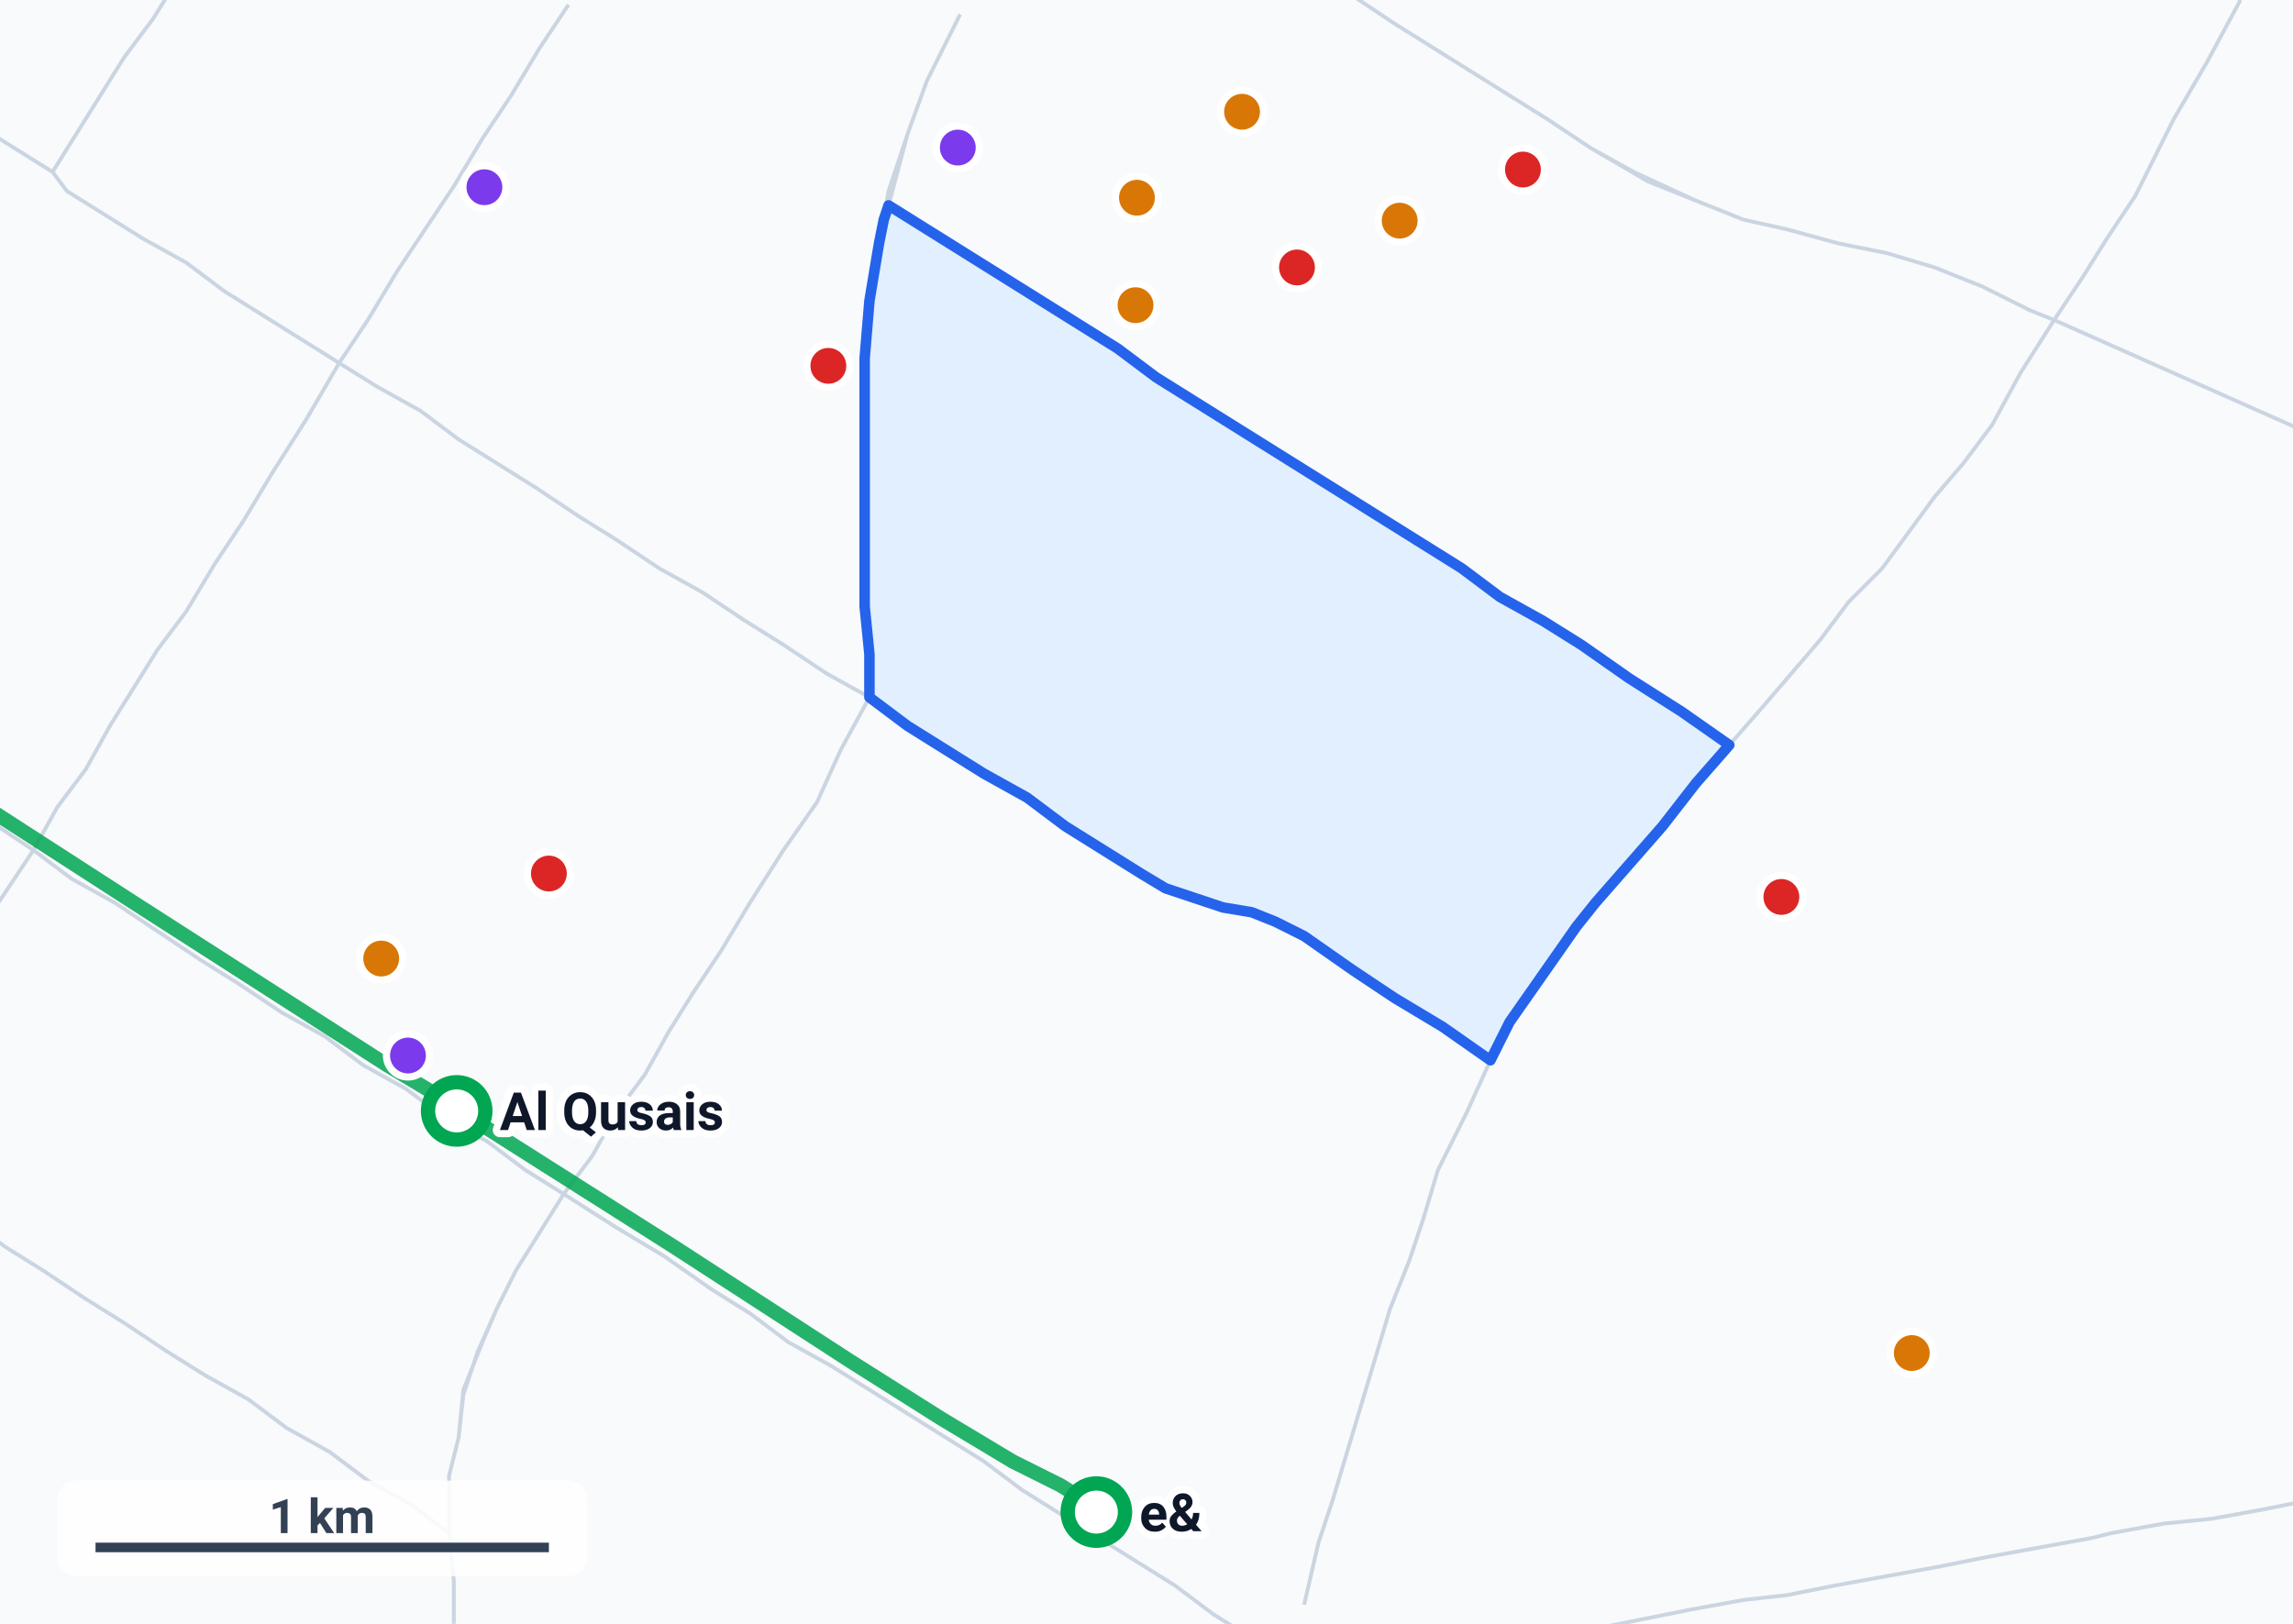
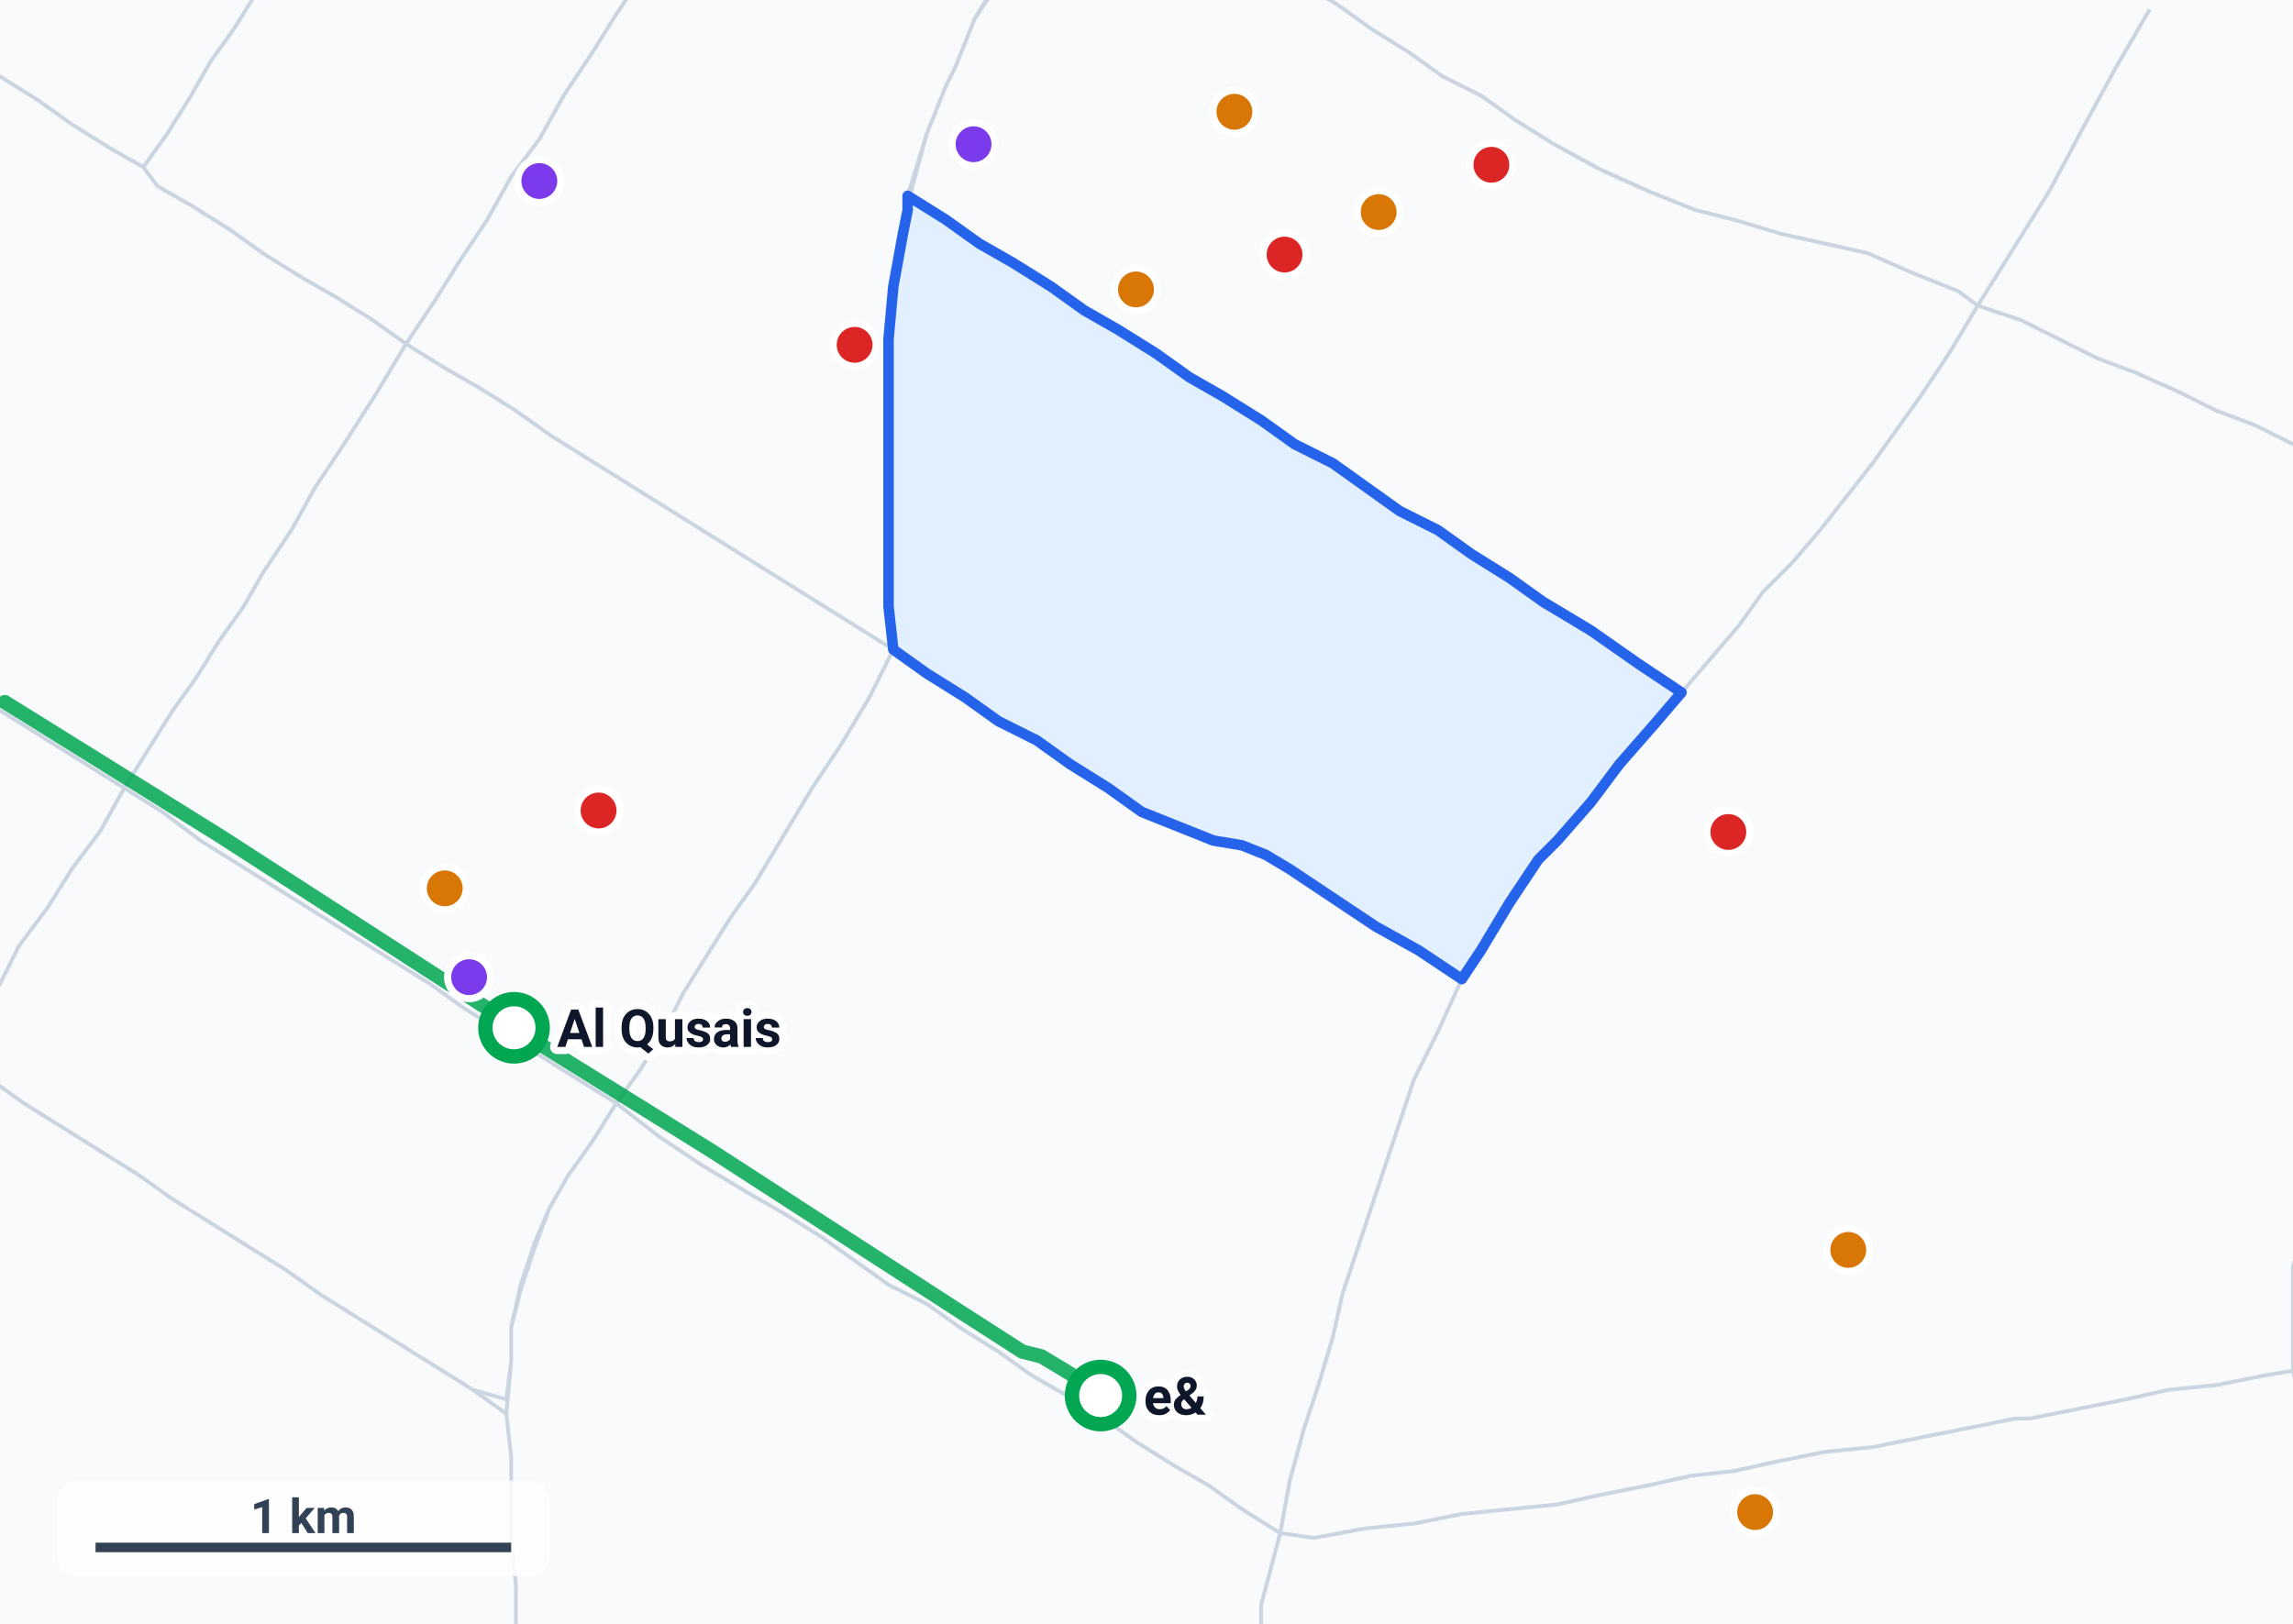
<svg xmlns="http://www.w3.org/2000/svg" viewBox="0 0 480 340" width="480" height="340">
  <style>.l{font:600 11px system-ui,-apple-system,"Segoe UI",Roboto,sans-serif;fill:#0f172a;paint-order:stroke;stroke:#fff;stroke-width:3px;stroke-linejoin:round}.s{font:600 10px system-ui,-apple-system,"Segoe UI",Roboto,sans-serif;fill:#334155}</style>
  <rect width="480" height="340" fill="#f8fafc" />
-   <path d="M-7,255 1,261 9,266 18,272 26,277 35,283 43,288 52,293 60,299 69,304 77,310 86,315 94,321 95,331 95,340M37,-4 32,4 26,12 21,20 16,28 11,36 3,31 -5,26M301,346 312,344 323,343 334,341 344,339 354,337 365,335 374,334 384,332 395,330 406,328 416,326 427,324 438,322 442,321 453,319 463,318 474,316 484,314M201,3 196,13 194,17 190,28 186,40 185,46 184,51 182,63 181,75 181,87 181,97 181,107 181,117 181,127 182,137 182,146 173,141 164,135 156,130 147,124 138,119 129,113 121,108 112,102 104,97 96,92 88,86 79,81 71,76 77,67 83,57 89,48 95,39 101,29 107,20 113,10 119,1M484,314 474,316 463,318 453,319 442,321 438,322 427,324 416,326 406,328 395,330 384,332 374,334 365,335 354,337 344,339 334,341 323,343 312,344 301,346M273,336 276,323 279,314 282,304 285,294 288,284 291,274 295,264 298,255 301,245 307,233 312,222 316,214 323,204 330,194 334,189 341,181 348,173 355,164 362,156 369,148 375,141 381,134 387,126 394,119 405,104 411,97 417,89 423,78 430,67 439,71 448,75 457,79 466,83 475,87 484,91M119,1 113,10 107,20 101,29 95,39 89,48 83,57 77,67 71,76 63,71 55,66 47,61 39,55 30,50 22,45 14,40 11,36 16,28 21,20 26,12 32,4 37,-4M223,173 231,178 239,183 244,186 250,188 255,189 262,191 267,193 273,196 283,203 292,209 302,215 312,222 307,233 301,245 298,255 295,264 291,274 288,284 285,294 282,304 279,314 276,323 273,336M262,343 254,338 246,332 238,327 230,322 222,317 214,312 206,306 198,301 190,296 182,291 174,286 165,281 157,275 149,270 139,263 129,257 118,250 124,242 129,233 135,225 140,216 145,208 151,199 157,189 164,178 171,168 176,157 182,146 190,152 198,157 206,162 215,167 223,173M469,0 462,13 455,25 447,41 441,50 436,58 430,67 425,65 415,60 405,56 395,53 385,51 374,48 365,46 355,42 345,38 333,31 324,25 316,20 308,15 300,10 292,5 283,-1 275,-6M118,250 113,258 108,266 104,274 101,281 97,291 96,301 94,309 94,318 94,321 86,315 77,310 69,304 60,299 52,293 43,288 35,283 26,277 18,272 9,266 1,261 -7,255M-5,196 1,187 7,178 15,184 24,189 33,195 42,201 50,206 59,212 68,217 76,223 85,228 93,234 102,239 110,245 118,250M-5,26 3,31 11,36 14,40 22,45 30,50 39,55 47,61 55,66 63,71 71,76 64,88 57,99 51,109 45,118 39,128 33,136 28,144 23,152 18,161 12,169 7,178 -2,172M484,91 475,87 466,83 457,79 448,75 439,71 430,67 436,58 441,50 447,41 455,25 462,13 469,0M174,286 182,291 190,296 198,301 206,306 214,312 222,317 230,322 238,327 246,332 254,338 262,343M95,340 95,331 94,321 94,318 94,309 96,301 97,292 100,283 104,274 108,266 113,258 118,250 129,257 139,263 149,270 157,275 165,281 174,286M-2,172 7,178 1,187 -5,196M342,36 355,42 365,46 374,48 385,51 395,53 405,56 415,60 425,65 430,67 423,78 417,89 411,97 405,104 394,119 387,126 381,134 375,141 369,148 362,156 352,149 341,142 331,135 323,130 314,125 306,119 298,114 290,109 282,104 274,99 266,94 258,89 250,84 242,79 234,73 226,68 218,63 210,58 202,53 194,48 186,43 190,28 194,17 196,13 201,3M275,-6 283,-1 292,5 300,10 308,15 316,20 324,25 333,31 342,36M104,97 112,102 121,108 129,113 138,119 147,124 156,130 164,135 173,141 182,146 176,157 171,168 164,178 157,189 151,199 145,208 140,216 135,225 129,233 124,242 118,250 110,245 102,239 93,234 85,228 76,223 68,217 59,212 50,206 42,201 33,195 24,189 15,184 7,178 12,169 18,161 23,152 28,144 33,136 39,128 45,118 51,109 57,99 64,88 71,76 79,81 88,86 96,92 104,97" fill="none" stroke="#cbd5e1" stroke-width="0.8" />
-   <path d="M306,119 314,125 323,130 331,135 341,142 352,149 362,156 355,164 348,173 341,181 334,189 330,194 323,204 316,214 312,222 302,215 292,209 283,203 273,196 267,193 262,191 256,190 250,188 244,186 239,183 231,178 223,173 215,167 206,162 198,157 190,152 182,146 182,137 181,127 181,117 181,107 181,97 181,87 181,75 182,63 184,51 185,46 186,43 194,48 202,53 210,58 218,63 226,68 234,73 242,79 250,84 258,89 266,94 274,99 282,104 290,109 298,114 306,119Z" fill="#dbeafe" fill-opacity="0.75" stroke="#2563eb" stroke-width="2.2" stroke-linejoin="round" />
-   <path d="M212,306 216,308 222,311 230,316 233,318M212,306 197,297 178,285 141,261 100,235 96,232 81,223 28,189 -20,158" fill="none" stroke="#00a651" stroke-width="3" stroke-linecap="round" stroke-opacity="0.85" />
-   <circle cx="237.7" cy="63.9" r="4.5" fill="#d97706" stroke="#fff" stroke-width="1.5" />
-   <circle cx="238.0" cy="41.4" r="4.5" fill="#d97706" stroke="#fff" stroke-width="1.5" />
-   <circle cx="293.0" cy="46.2" r="4.5" fill="#d97706" stroke="#fff" stroke-width="1.5" />
-   <circle cx="260.0" cy="23.4" r="4.5" fill="#d97706" stroke="#fff" stroke-width="1.5" />
-   <circle cx="400.2" cy="283.3" r="4.5" fill="#d97706" stroke="#fff" stroke-width="1.5" />
-   <circle cx="79.8" cy="200.7" r="4.5" fill="#d97706" stroke="#fff" stroke-width="1.5" />
-   <circle cx="173.4" cy="76.6" r="4.5" fill="#dc2626" stroke="#fff" stroke-width="1.5" />
-   <circle cx="372.9" cy="187.8" r="4.5" fill="#dc2626" stroke="#fff" stroke-width="1.5" />
-   <circle cx="271.5" cy="56.0" r="4.5" fill="#dc2626" stroke="#fff" stroke-width="1.5" />
-   <circle cx="114.9" cy="182.9" r="4.5" fill="#dc2626" stroke="#fff" stroke-width="1.5" />
-   <circle cx="318.8" cy="35.5" r="4.5" fill="#dc2626" stroke="#fff" stroke-width="1.5" />
-   <circle cx="200.5" cy="30.9" r="4.5" fill="#7c3aed" stroke="#fff" stroke-width="1.5" />
-   <circle cx="101.4" cy="39.2" r="4.5" fill="#7c3aed" stroke="#fff" stroke-width="1.5" />
-   <circle cx="85.4" cy="221.0" r="4.5" fill="#7c3aed" stroke="#fff" stroke-width="1.5" />
-   <circle cx="95.6" cy="232.6" r="6" fill="#fff" stroke="#00a651" stroke-width="3" />
-   <circle cx="229.5" cy="316.6" r="6" fill="#fff" stroke="#00a651" stroke-width="3" />
-   <text x="104.6" y="236.6" text-anchor="start" class="l">Al Qusais</text>
-   <text x="238.5" y="320.6" text-anchor="start" class="l">e&amp;</text>
+   <path d="M-2,226 5,231 13,236 21,241 29,246 36,251 44,256 52,261 60,266 67,271 75,276 83,281 91,286 99,291 106,296 107,305 107,314 107,323 108,332 108,341M54,-2 49,6 44,13 40,20 35,28 30,35 23,31 15,26 8,21 0,16 -7,12M264,346 264,336 268,321 275,322 286,320 296,319 306,317 316,316 326,315 335,313 345,311 354,309 363,308 372,306 382,304 392,303 402,301 412,299 422,297 425,297 435,295 445,293 454,291 464,290 474,288 480,287 482,296 484,306 485,316 487,326 489,335M210,-6 204,4 200,14 198,18 194,28 191,39 190,44 189,49 187,60 186,71 186,81 186,91 186,100 186,109 186,118 186,127 187,136 179,131 171,126 163,121 155,116 147,111 139,106 131,101 123,96 115,91 108,86 100,81 93,77 85,72 91,63 96,55 102,46 107,37 113,29 118,20 124,11 129,3 135,-6M489,335 487,326 485,316 484,306 482,296 480,287 487,285M489,236 488,239 486,242 485,246 484,250 483,253 482,257 481,261 481,264 480,268 480,272 480,275 480,279 480,287 474,288 464,290 454,291 445,293 435,295 425,297 422,297 412,299 402,301 392,303 382,304 372,306 363,308 354,309 345,311 335,313 326,315 316,316 306,317 296,319 286,320 275,322 268,321 270,310 273,299 276,290 279,280 281,271 284,262 287,253 290,244 293,235 296,226 301,216 306,205 310,199 316,189 322,180 326,176 333,168 339,160 346,152 352,145 358,138 364,131 369,124 375,118 381,111 392,97 397,90 402,83 408,74 414,64 423,67 431,71 439,75 447,78 456,82 464,86 472,89 480,93 488,97M135,-6 129,3 124,11 118,20 113,29 107,37 102,46 96,55 91,63 85,72 78,67 70,62 63,58 55,53 48,48 40,43 33,39 30,35 35,28 40,20 44,13 49,6 54,-2M224,160 232,165 239,170 244,172 249,174 254,176 260,177 265,179 270,182 279,188 288,194 297,199 306,205 301,216 296,226 293,235 290,244 287,253 284,262 281,271 279,280 276,290 273,299 270,310 268,321 260,316 253,311 246,307 238,302 231,297 223,292 216,288 209,283 201,278 194,273 186,269 179,264 172,259 164,254 157,250 147,244 138,238 129,231 134,224 139,216 143,208 148,200 153,192 158,185 164,175 170,165 176,156 182,146 187,136 194,141 202,146 209,151 217,155 224,160M450,2 443,14 437,25 429,40 424,48 419,56 414,64 410,61 400,57 391,53 382,51 373,49 363,46 355,44 345,40 336,36 325,30 317,25 310,20 302,16 295,11 287,6 280,1 272,-4M129,231 124,239 119,246 115,253 112,260 109,269 107,278 107,285 106,293 99,291 91,286 83,281 75,276 67,271 60,266 52,261 44,256 36,251 29,246 21,241 13,236 5,231 -2,226M-5,213 -0,206 4,198 10,190 15,182 21,174 26,165 34,170 42,176 50,181 58,186 66,191 74,196 82,201 90,206 97,211 105,216 113,221 121,226 129,231M-7,12 0,16 8,21 15,26 23,31 30,35 33,39 40,43 48,48 55,53 63,58 70,62 78,67 85,72 79,82 72,93 66,102 61,111 55,120 51,127 46,134 41,142 36,149 31,157 26,165 18,160 10,155 2,150 -6,145M488,97 480,93 472,89 464,86 456,82 447,78 439,75 431,71 423,67 414,64 419,56 424,48 429,40 437,25 443,14 450,2M179,264 186,269 194,273 201,278 209,283 216,288 223,292 231,297 238,302 246,307 253,311 260,316 268,321 264,336 264,346M108,341 108,332 107,323 107,314 107,305 106,296 107,285 107,278 109,270 112,261 115,253 119,246 124,239 129,231 138,238 147,244 157,250 164,254 172,259 179,264M-6,145 2,150 10,155 18,160 26,165 21,174 15,182 10,190 4,198 -0,206 -5,213M334,35 345,40 355,44 363,46 373,49 382,51 391,53 400,57 410,61 414,64 408,74 402,83 397,90 392,97 381,111 375,118 369,124 364,131 358,138 352,145 343,139 333,132 323,126 316,121 308,116 301,111 293,107 286,102 279,97 271,93 264,88 256,83 249,79 242,74 234,69 227,65 220,60 212,55 205,51 198,46 190,41 194,28 198,18 200,14 204,4 210,-5M272,-4 280,1 287,6 295,11 302,16 310,20 317,25 325,30 334,35M115,91 123,96 131,101 139,106 147,111 155,116 163,121 171,126 179,131 187,136 182,146 176,156 170,165 164,175 158,185 153,192 148,200 143,208 139,216 134,224 129,231 121,226 113,221 105,216 97,211 90,206 82,201 74,196 66,191 58,186 50,181 42,176 34,170 26,165 31,157 36,149 41,142 46,134 51,127 55,120 61,111 66,102 72,93 79,82 85,72 93,77 100,81 108,86 115,91M487,285 480,287 480,279 480,275 480,272 480,268 480,265 481,262 482,258 483,254 483,251 484,248 486,244 487,241 489,237" fill="none" stroke="#cbd5e1" stroke-width="0.8" />
+   <path d="M301,111 308,116 316,121 323,126 333,132 343,139 352,145 346,152 339,160 333,168 326,176 322,180 316,189 310,199 306,205 297,199 288,194 279,188 270,182 265,179 260,177 254,176 249,174 244,172 239,170 232,165 224,160 217,155 209,151 202,146 194,141 187,136 186,127 186,118 186,109 186,100 186,91 186,81 186,71 187,60 189,49 190,44 190,41 198,46 205,51 212,55 220,60 227,65 234,69 242,74 249,79 256,83 264,88 271,93 279,97 286,102 293,107 301,111Z" fill="#dbeafe" fill-opacity="0.75" stroke="#2563eb" stroke-width="2.2" stroke-linejoin="round" />
+   <path d="M214,283 218,284 223,287 231,292 233,294M214,283 200,274 183,263 149,241 112,218 108,215 94,206 46,175 1,147" fill="none" stroke="#00a651" stroke-width="3" stroke-linecap="round" stroke-opacity="0.85" />
+   <circle cx="237.8" cy="60.6" r="4.5" fill="#d97706" stroke="#fff" stroke-width="1.5" />
+   <circle cx="288.6" cy="44.4" r="4.5" fill="#d97706" stroke="#fff" stroke-width="1.5" />
+   <circle cx="258.4" cy="23.4" r="4.5" fill="#d97706" stroke="#fff" stroke-width="1.5" />
+   <circle cx="386.9" cy="261.7" r="4.5" fill="#d97706" stroke="#fff" stroke-width="1.5" />
+   <circle cx="93.1" cy="186.0" r="4.5" fill="#d97706" stroke="#fff" stroke-width="1.5" />
+   <circle cx="367.4" cy="316.6" r="4.5" fill="#d97706" stroke="#fff" stroke-width="1.5" />
+   <circle cx="178.9" cy="72.2" r="4.5" fill="#dc2626" stroke="#fff" stroke-width="1.5" />
+   <circle cx="125.3" cy="169.7" r="4.5" fill="#dc2626" stroke="#fff" stroke-width="1.5" />
+   <circle cx="361.8" cy="174.2" r="4.5" fill="#dc2626" stroke="#fff" stroke-width="1.5" />
+   <circle cx="268.9" cy="53.3" r="4.5" fill="#dc2626" stroke="#fff" stroke-width="1.5" />
+   <circle cx="312.2" cy="34.5" r="4.5" fill="#dc2626" stroke="#fff" stroke-width="1.5" />
+   <circle cx="203.8" cy="30.2" r="4.5" fill="#7c3aed" stroke="#fff" stroke-width="1.5" />
+   <circle cx="112.9" cy="37.9" r="4.5" fill="#7c3aed" stroke="#fff" stroke-width="1.5" />
+   <circle cx="98.2" cy="204.6" r="4.5" fill="#7c3aed" stroke="#fff" stroke-width="1.5" />
+   <circle cx="107.6" cy="215.2" r="6" fill="#fff" stroke="#00a651" stroke-width="3" />
+   <circle cx="230.4" cy="292.2" r="6" fill="#fff" stroke="#00a651" stroke-width="3" />
+   <text x="116.6" y="219.2" text-anchor="start" class="l">Al Qusais</text>
+   <text x="239.4" y="296.2" text-anchor="start" class="l">e&amp;</text>
  <g>
-     <rect x="12" y="310" width="110.9" height="20" rx="4" fill="#fff" fill-opacity="0.85" />
-     <path d="M20,324h94.9" stroke="#334155" stroke-width="2" />
-     <text x="67.4" y="321" text-anchor="middle" class="s">1 km</text>
+     <rect x="12" y="310" width="103.0" height="20" rx="4" fill="#fff" fill-opacity="0.85" />
+     <path d="M20,324h87.0" stroke="#334155" stroke-width="2" />
+     <text x="63.5" y="321" text-anchor="middle" class="s">1 km</text>
  </g>
</svg>
